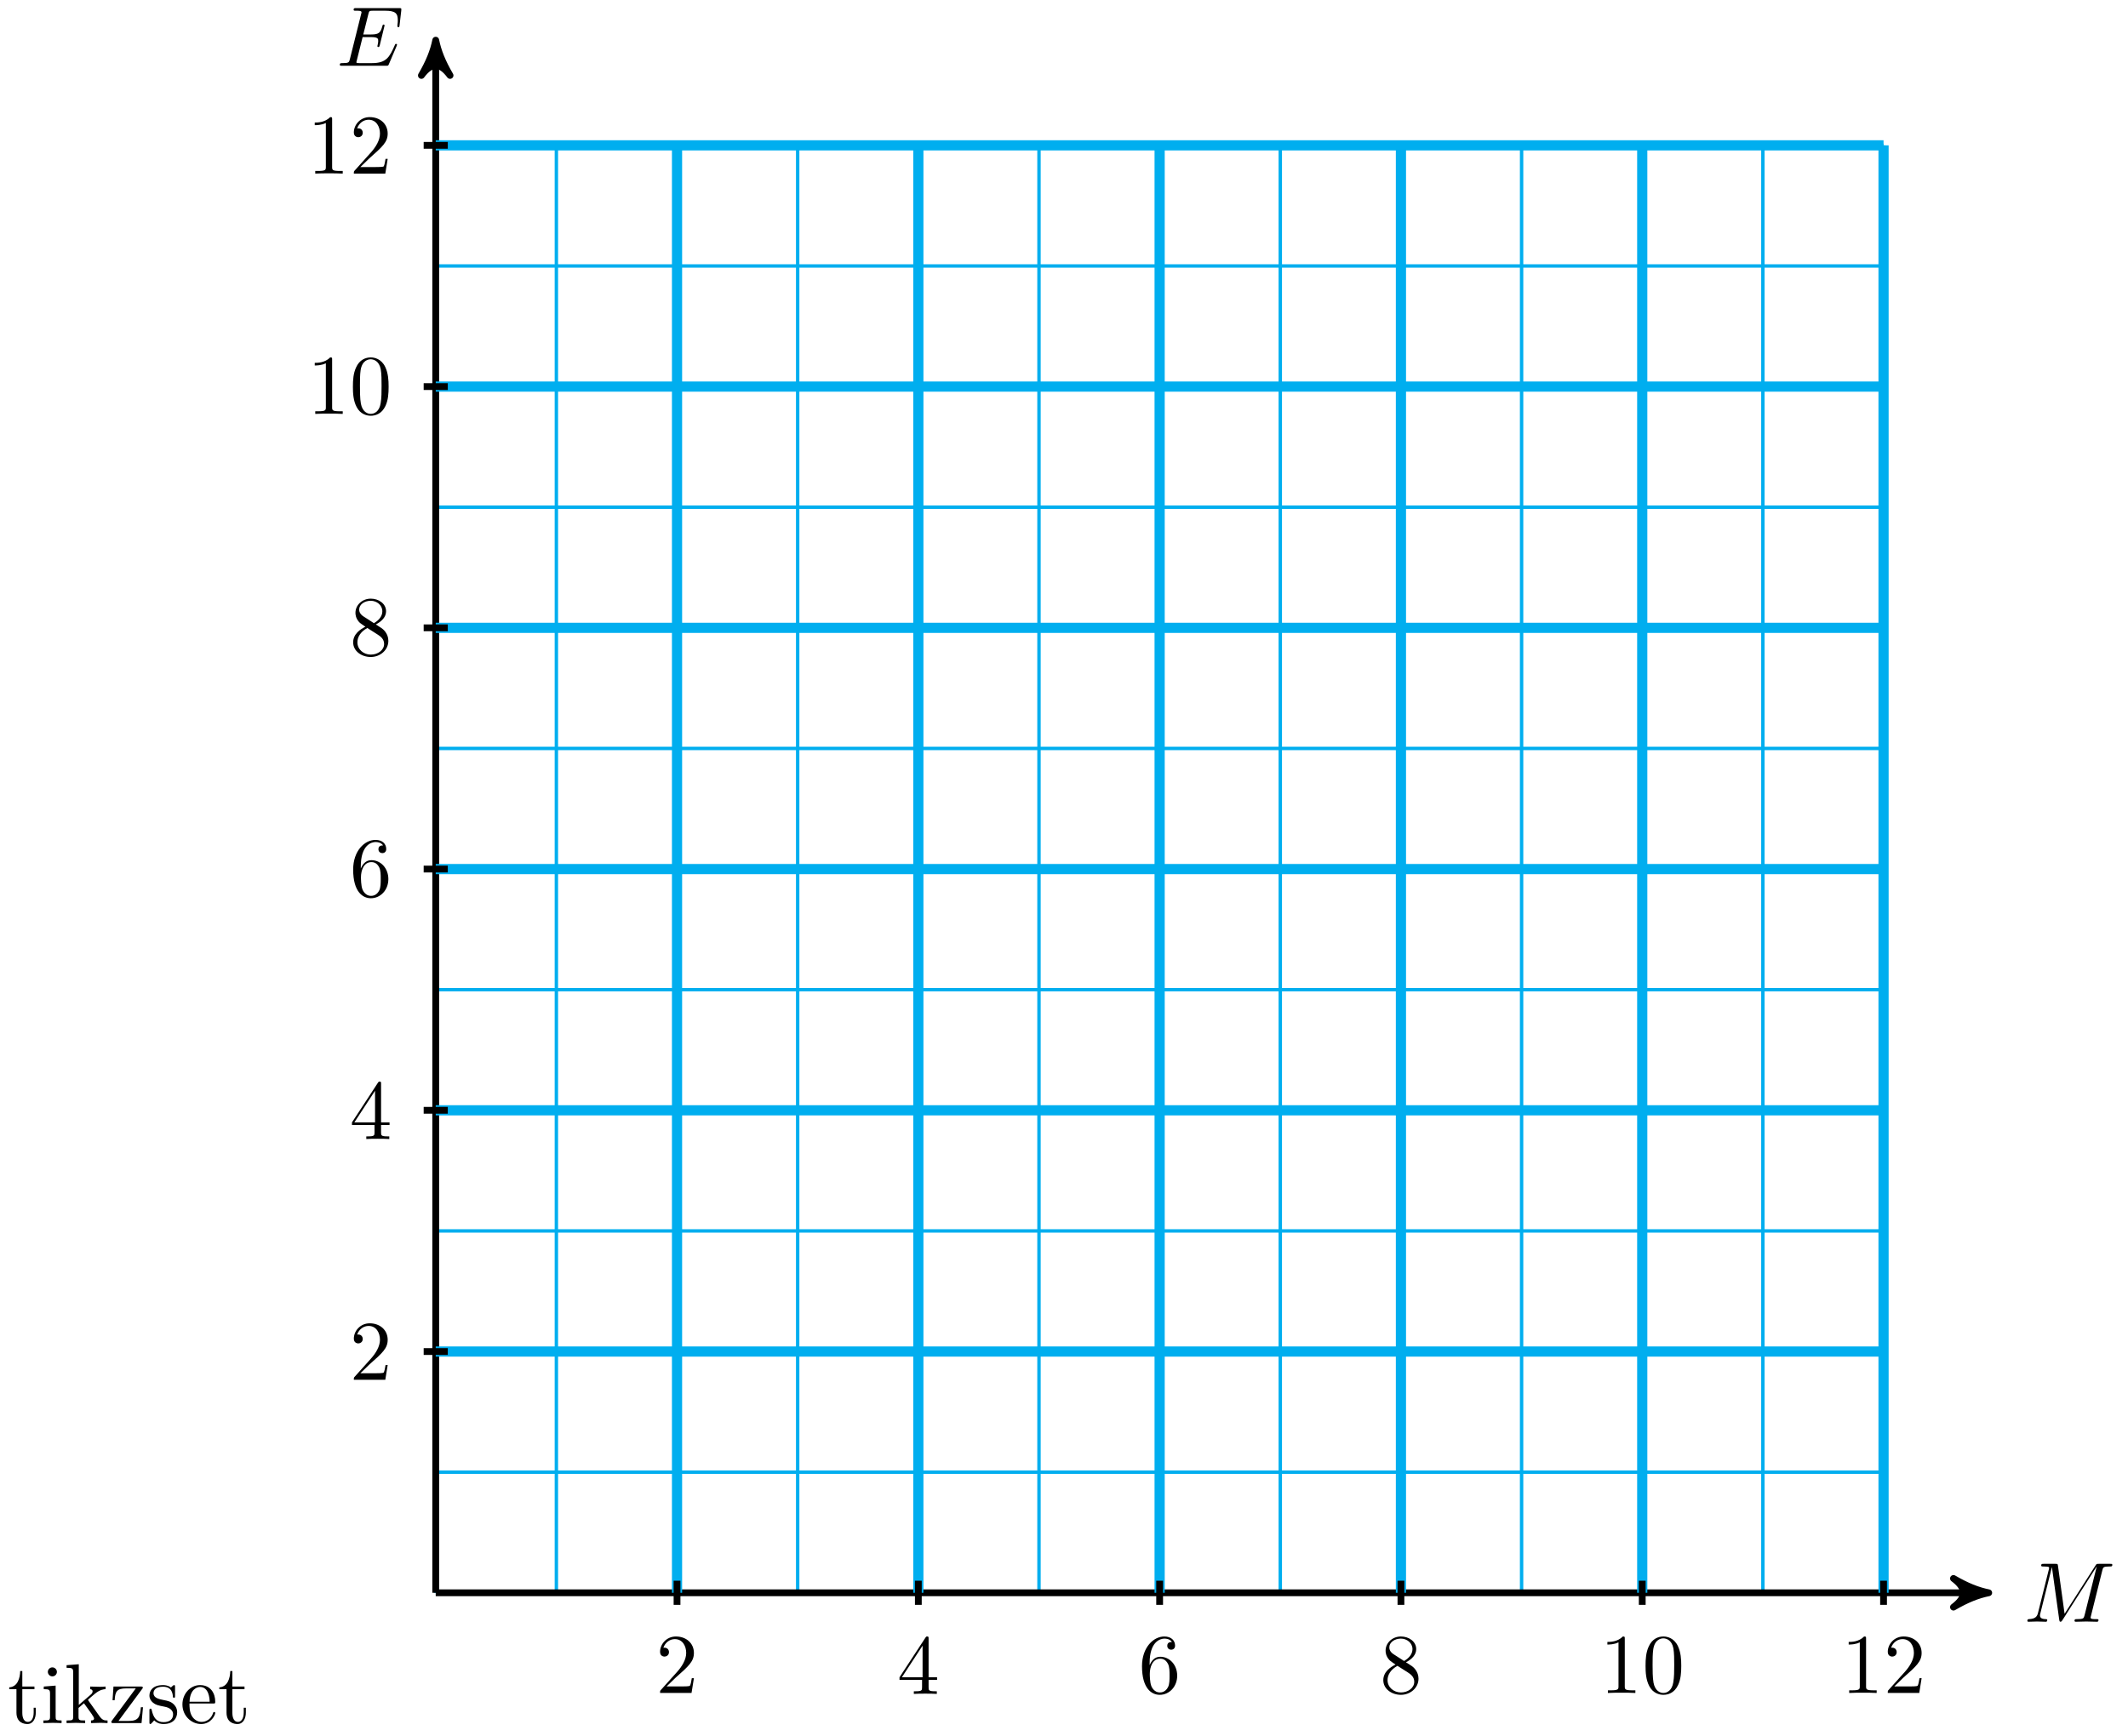
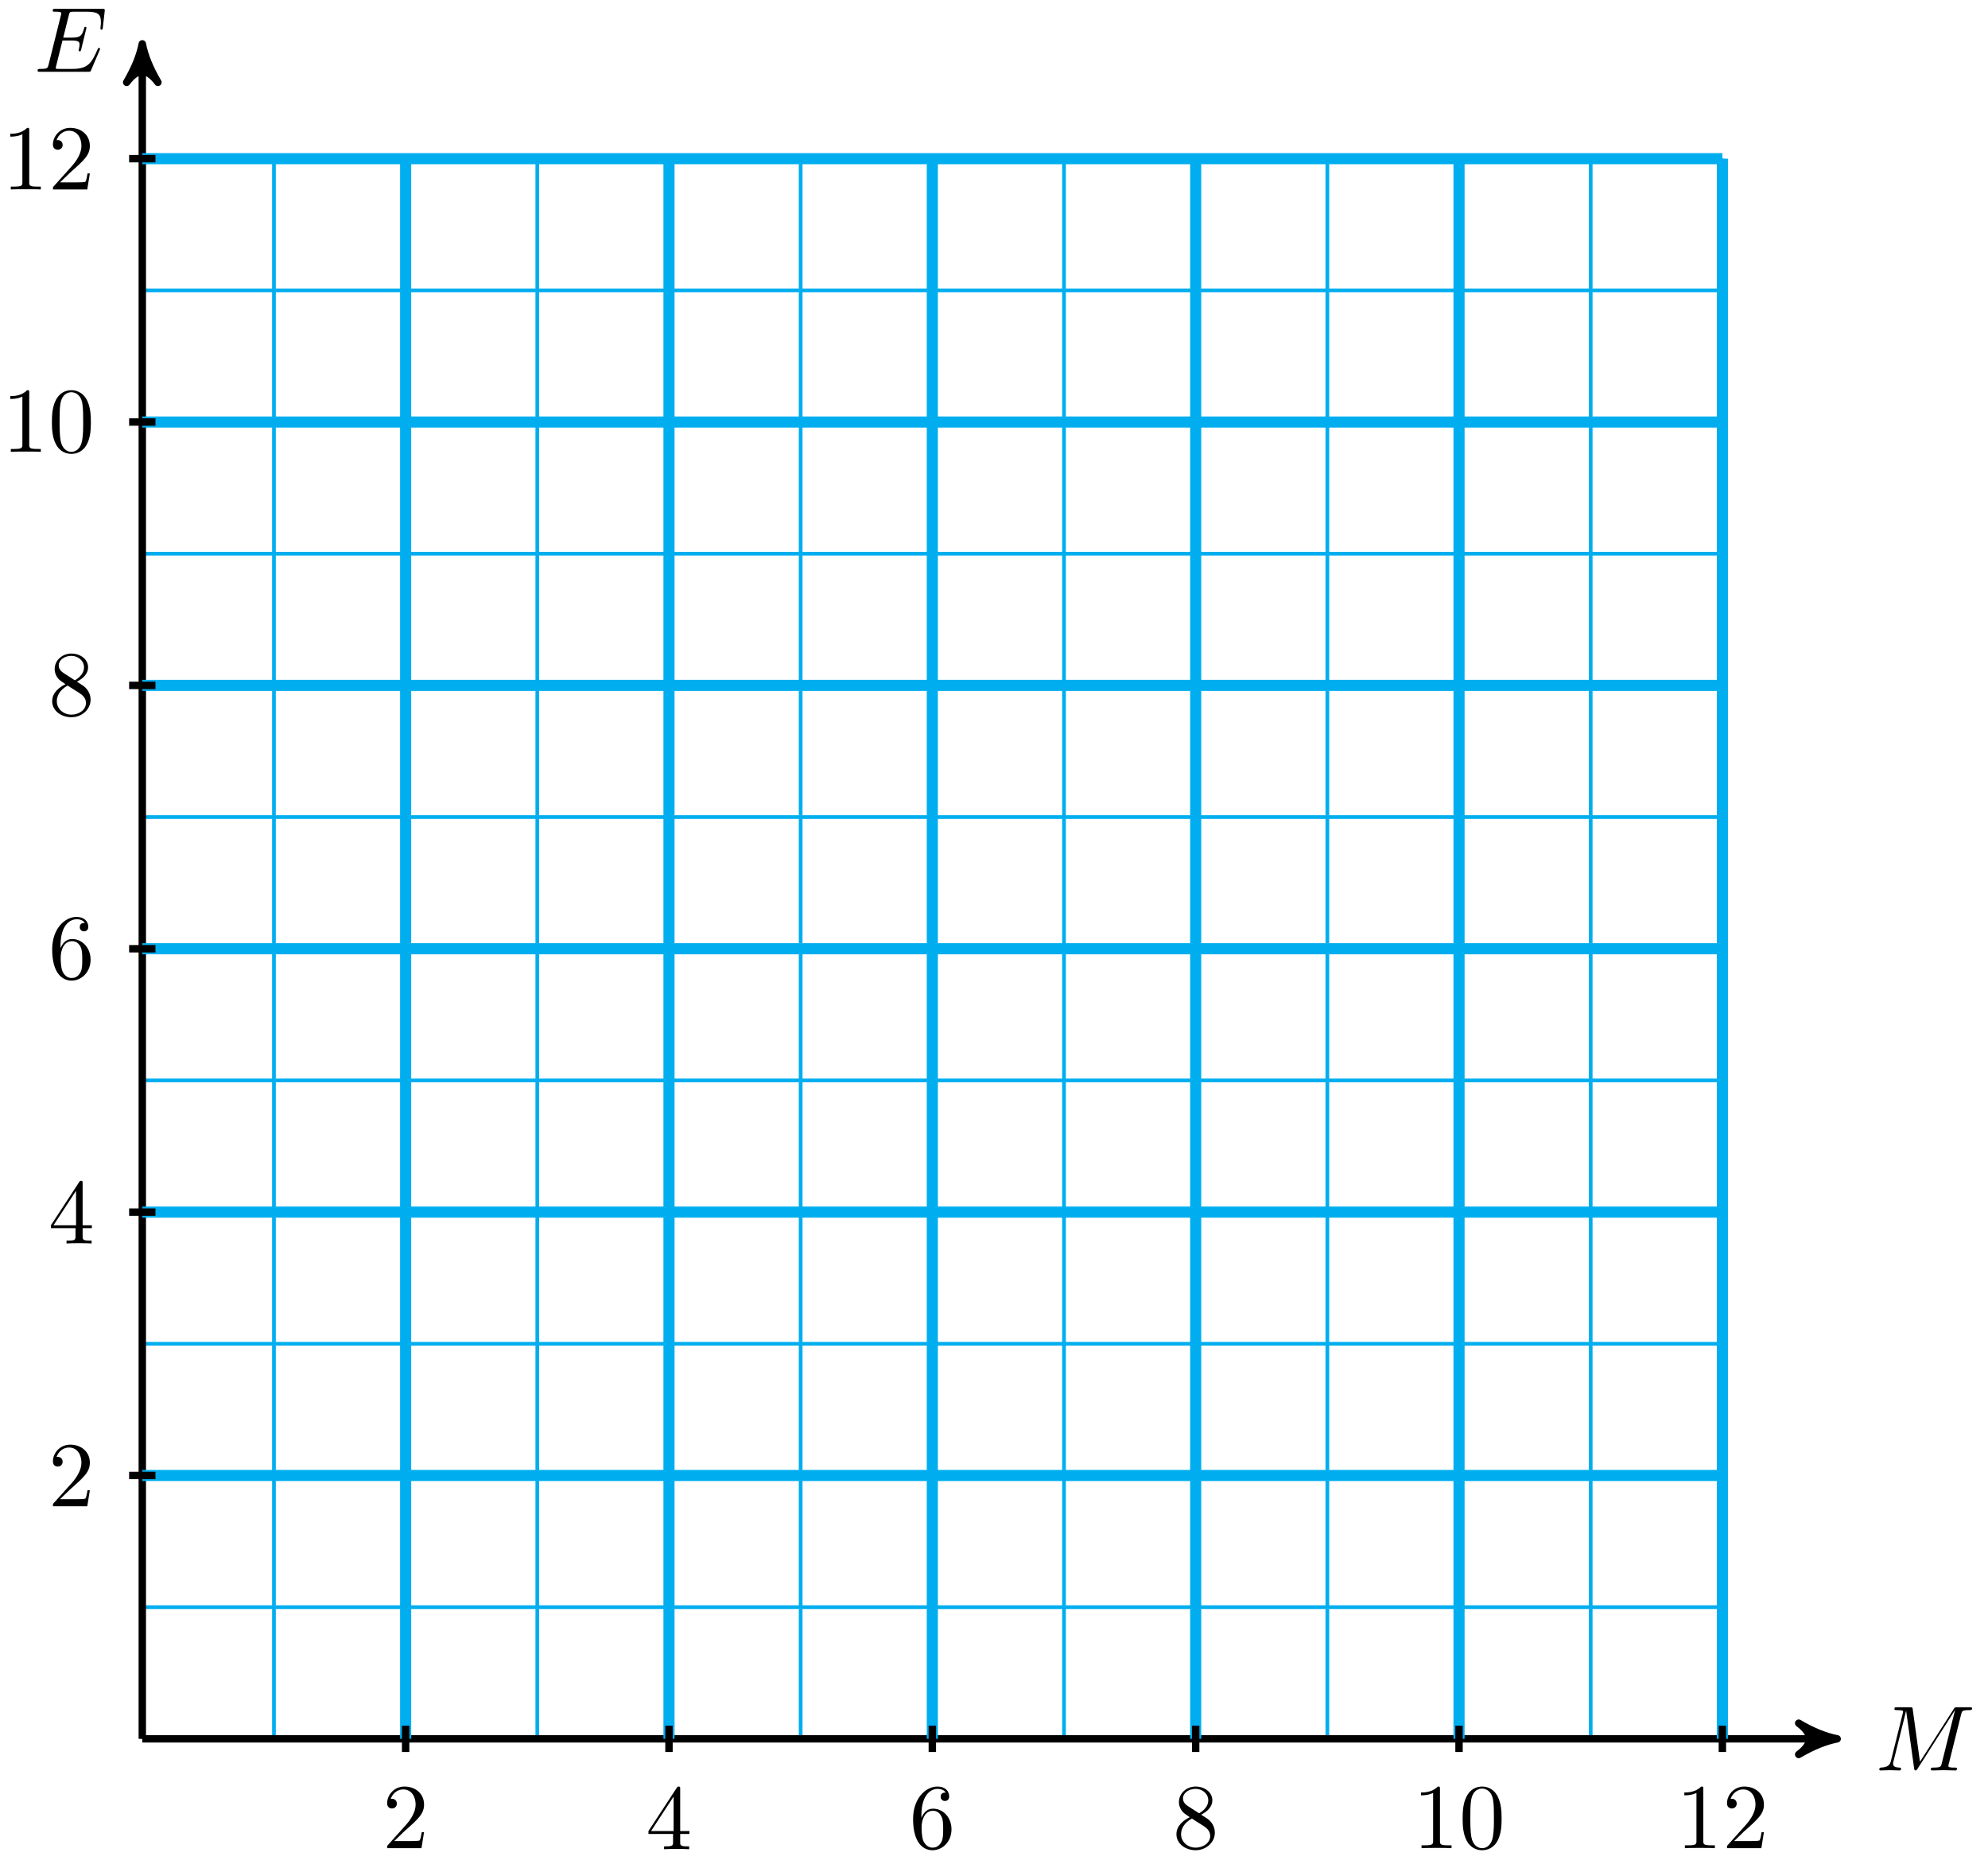
- <svg xmlns="http://www.w3.org/2000/svg" xmlns:xlink="http://www.w3.org/1999/xlink" version="1.1" width="250" height="204" viewBox="0 0 250 204">
+ <svg xmlns="http://www.w3.org/2000/svg" xmlns:xlink="http://www.w3.org/1999/xlink" version="1.1" width="214" height="201" viewBox="0 0 214 201">
  <defs>
-     <path id="font_1_105" d="M.332 .124V.181H.307V.126C.307 .052 .277 .014 .24 .014 .173 .014 .173 .105 .173 .122V.4H.316V.431H.173V.614H.148C.147 .532 .117 .426 .019 .422V.4H.104V.124C.104 .001 .197-.011 .233-.011 .304-.011 .332 .06 .332 .124V.124Z" />
-     <path id="font_1_66" d="M.247 0V.031C.181 .031 .177 .036 .177 .075V.442L.037 .431V.4C.102 .4 .111 .394 .111 .345V.076C.111 .031 .1 .031 .033 .031V0L.143 .003C.178 .003 .213 .001 .247 0M.192 .604C.192 .631 .169 .657 .139 .657 .105 .657 .085 .629 .085 .604 .085 .577 .108 .551 .138 .551 .172 .551 .192 .579 .192 .604Z" />
-     <path id="font_1_70" d="M.511 0V.031C.474 .031 .452 .031 .414 .084L.287 .263C.286 .265 .281 .271 .281 .274 .281 .278 .352 .338 .362 .346 .425 .397 .467 .399 .488 .4V.431C.459 .428 .446 .428 .418 .428 .382 .428 .32 .43 .306 .431V.4C.325 .399 .335 .388 .335 .375 .335 .355 .321 .343 .313 .336L.172 .214V.694L.028 .683V.652C.098 .652 .106 .645 .106 .596V.076C.106 .031 .095 .031 .028 .031V0L.137 .003 .247 0V.031C.18 .031 .169 .031 .169 .076V.179L.233 .234C.31 .128 .352 .072 .352 .054 .352 .035 .335 .031 .316 .031V0L.424 .003C.453 .003 .482 .002 .511 0Z" />
-     <path id="font_1_120" d="M.401 .187H.376C.367 .069 .346 .025 .23 .025H.112L.39 .401C.399 .412 .399 .414 .399 .418 .399 .431 .391 .431 .373 .431H.053L.042 .27H.067C.073 .372 .092 .409 .202 .409H.316L.037 .032C.028 .021 .028 .019 .028 .014 .028 0 .035 0 .054 0H.384L.401 .187Z" />
-     <path id="font_1_98" d="M.36 .128C.36 .181 .33 .211 .318 .223 .285 .255 .246 .263 .204 .271 .148 .282 .081 .295 .081 .353 .081 .388 .107 .429 .193 .429 .303 .429 .308 .339 .31 .308 .311 .299 .322 .299 .322 .299 .335 .299 .335 .304 .335 .323V.424C.335 .441 .335 .448 .324 .448 .319 .448 .317 .448 .304 .436 .301 .432 .291 .423 .287 .42 .249 .448 .208 .448 .193 .448 .071 .448 .033 .381 .033 .325 .033 .29 .049 .262 .076 .24 .108 .214 .136 .208 .208 .194 .23 .19 .312 .174 .312 .102 .312 .051 .277 .011 .199 .011 .115 .011 .079 .068 .06 .153 .057 .166 .056 .17 .046 .17 .033 .17 .033 .163 .033 .145V.013C.033-.004 .033-.011 .044-.011 .049-.011 .05-.01 .069 .009 .071 .011 .071 .013 .089 .032 .133-.01 .178-.011 .199-.011 .314-.011 .36 .056 .36 .128V.128Z" />
-     <path id="font_1_50" d="M.415 .119C.415 .129 .407 .131 .402 .131 .393 .131 .391 .125 .389 .117 .354 .014 .264 .014 .254 .014 .204 .014 .164 .044 .141 .081 .111 .129 .111 .195 .111 .231H.39C.412 .231 .415 .231 .415 .252 .415 .351 .361 .448 .236 .448 .12 .448 .028 .345 .028 .22 .028 .086 .133-.011 .248-.011 .37-.011 .415 .1 .415 .119M.349 .252H.112C.118 .401 .202 .426 .236 .426 .339 .426 .349 .291 .349 .252Z" />
-     <path id="font_2_2" d="M.926 .606C.935 .642 .937 .652 1.012 .652 1.035 .652 1.044 .652 1.044 .672 1.044 .683 1.034 .683 1.017 .683H.885C.859 .683 .858 .683 .846 .664L.481 .094 .403 .66C.4 .683 .398 .683 .372 .683H.235C.216 .683 .205 .683 .205 .664 .205 .652 .214 .652 .234 .652 .247 .652 .265 .651 .277 .65 .293 .648 .299 .645 .299 .634 .299 .63 .298 .627 .295 .615L.168 .106C.158 .066 .141 .034 .06 .031 .055 .031 .042 .03 .042 .012 .042 .003 .048 0 .056 0 .088 0 .123 .003 .156 .003 .19 .003 .226 0 .259 0 .264 0 .277 0 .277 .02 .277 .031 .266 .031 .259 .031 .202 .032 .191 .052 .191 .075 .191 .082 .192 .087 .195 .098L.331 .643H.332L.418 .023C.42 .011 .421 0 .433 0 .444 0 .45 .011 .455 .018L.859 .651H.86L.717 .078C.707 .039 .705 .031 .626 .031 .609 .031 .598 .031 .598 .012 .598 0 .61 0 .613 0 .641 0 .709 .003 .737 .003 .778 .003 .821 0 .862 0 .868 0 .881 0 .881 .02 .881 .031 .872 .031 .853 .031 .816 .031 .788 .031 .788 .049 .788 .053 .788 .055 .793 .073L.926 .606Z" />
-     <path id="font_2_1" d="M.708 .233C.71 .238 .713 .245 .713 .247 .713 .248 .713 .258 .701 .258 .692 .258 .69 .252 .688 .246 .623 .098 .586 .031 .415 .031H.269C.255 .031 .253 .031 .247 .032 .237 .033 .234 .034 .234 .042 .234 .045 .234 .047 .239 .065L.307 .338H.406C.491 .338 .491 .317 .491 .292 .491 .285 .491 .273 .484 .243 .482 .238 .481 .235 .481 .232 .481 .227 .485 .221 .494 .221 .502 .221 .505 .226 .509 .241L.566 .475C.566 .481 .561 .486 .554 .486 .545 .486 .543 .48 .54 .468 .519 .392 .501 .369 .409 .369H.315L.375 .61C.384 .645 .385 .649 .429 .649H.57C.692 .649 .722 .62 .722 .538 .722 .514 .722 .512 .718 .485 .718 .479 .717 .472 .717 .467 .717 .462 .72 .455 .729 .455 .74 .455 .741 .461 .743 .48L.763 .653C.766 .68 .761 .68 .736 .68H.231C.211 .68 .201 .68 .201 .66 .201 .649 .21 .649 .229 .649 .266 .649 .294 .649 .294 .631 .294 .627 .294 .625 .289 .607L.157 .078C.147 .039 .145 .031 .066 .031 .049 .031 .038 .031 .038 .012 .038 0 .047 0 .066 0H.585C.608 0 .609 .001 .616 .017L.708 .233Z" />
-     <path id="font_1_107" d="M.449 .174H.424C.419 .144 .412 .1 .402 .085 .395 .077 .329 .077 .307 .077H.127L.233 .18C.389 .318 .449 .372 .449 .472 .449 .586 .359 .666 .237 .666 .124 .666 .05 .574 .05 .485 .05 .429 .1 .429 .103 .429 .12 .429 .155 .441 .155 .482 .155 .508 .137 .534 .102 .534 .094 .534 .092 .534 .089 .533 .112 .598 .166 .635 .224 .635 .315 .635 .358 .554 .358 .472 .358 .392 .308 .313 .253 .251L.061 .037C.05 .026 .05 .024 .05 0H.421L.449 .174Z" />
-     <path id="font_1_57" d="M.471 .165V.196H.371V.651C.371 .671 .371 .677 .355 .677 .346 .677 .343 .677 .335 .665L.028 .196V.165H.294V.078C.294 .042 .292 .031 .218 .031H.197V0C.238 .003 .29 .003 .332 .003 .374 .003 .427 .003 .468 0V.031H.447C.373 .031 .371 .042 .371 .078V.165H.471M.3 .196H.056L.3 .569V.196Z" />
-     <path id="font_1_101" d="M.457 .204C.457 .331 .368 .427 .257 .427 .189 .427 .152 .376 .132 .328V.352C.132 .605 .256 .641 .307 .641 .331 .641 .373 .635 .395 .601 .38 .601 .34 .601 .34 .556 .34 .525 .364 .51 .386 .51 .402 .51 .432 .519 .432 .558 .432 .618 .388 .666 .305 .666 .177 .666 .042 .537 .042 .316 .042 .049 .158-.022 .251-.022 .362-.022 .457 .072 .457 .204M.367 .205C.367 .157 .367 .107 .35 .071 .32 .011 .274 .006 .251 .006 .188 .006 .158 .066 .152 .081 .134 .128 .134 .208 .134 .226 .134 .304 .166 .404 .256 .404 .272 .404 .318 .404 .349 .342 .367 .305 .367 .254 .367 .205Z" />
-     <path id="font_1_51" d="M.457 .168C.457 .204 .446 .249 .408 .291 .389 .312 .373 .322 .309 .362 .381 .399 .43 .451 .43 .517 .43 .609 .341 .666 .25 .666 .15 .666 .069 .592 .069 .499 .069 .481 .071 .436 .113 .389 .124 .377 .161 .352 .186 .335 .128 .306 .042 .25 .042 .151 .042 .045 .144-.022 .249-.022 .362-.022 .457 .061 .457 .168M.386 .517C.386 .46 .347 .412 .287 .377L.163 .457C.117 .487 .113 .521 .113 .538 .113 .599 .178 .641 .249 .641 .322 .641 .386 .589 .386 .517M.407 .132C.407 .058 .332 .006 .25 .006 .164 .006 .092 .068 .092 .151 .092 .209 .124 .273 .209 .32L.332 .242C.36 .223 .407 .193 .407 .132Z" />
-     <path id="font_1_82" d="M.419 0V.031H.387C.297 .031 .294 .042 .294 .079V.64C.294 .664 .294 .666 .271 .666 .209 .602 .121 .602 .089 .602V.571C.109 .571 .168 .571 .22 .597V.079C.22 .043 .217 .031 .127 .031H.095V0C.13 .003 .217 .003 .257 .003 .297 .003 .384 .003 .419 0Z" />
-     <path id="font_1_121" d="M.46 .32C.46 .4 .455 .48 .42 .554 .374 .65 .292 .666 .25 .666 .19 .666 .117 .64 .076 .547 .044 .478 .039 .4 .039 .32 .039 .245 .043 .155 .084 .079 .127-.002 .2-.022 .249-.022 .303-.022 .379-.001 .423 .094 .455 .163 .46 .241 .46 .32M.377 .332C.377 .257 .377 .189 .366 .125 .351 .03 .294-0 .249-0 .21-0 .151 .025 .133 .121 .122 .181 .122 .273 .122 .332 .122 .396 .122 .462 .13 .516 .149 .635 .224 .644 .249 .644 .282 .644 .348 .626 .367 .527 .377 .471 .377 .395 .377 .332Z" />
+     <path id="font_1_2" d="M.926 .606C.935 .642 .937 .652 1.012 .652 1.035 .652 1.044 .652 1.044 .672 1.044 .683 1.034 .683 1.017 .683H.885C.859 .683 .858 .683 .846 .664L.481 .094 .403 .66C.4 .683 .398 .683 .372 .683H.235C.216 .683 .205 .683 .205 .664 .205 .652 .214 .652 .234 .652 .247 .652 .265 .651 .277 .65 .293 .648 .299 .645 .299 .634 .299 .63 .298 .627 .295 .615L.168 .106C.158 .066 .141 .034 .06 .031 .055 .031 .042 .03 .042 .012 .042 .003 .048 0 .056 0 .088 0 .123 .003 .156 .003 .19 .003 .226 0 .259 0 .264 0 .277 0 .277 .02 .277 .031 .266 .031 .259 .031 .202 .032 .191 .052 .191 .075 .191 .082 .192 .087 .195 .098L.331 .643H.332L.418 .023C.42 .011 .421 0 .433 0 .444 0 .45 .011 .455 .018L.859 .651H.86L.717 .078C.707 .039 .705 .031 .626 .031 .609 .031 .598 .031 .598 .012 .598 0 .61 0 .613 0 .641 0 .709 .003 .737 .003 .778 .003 .821 0 .862 0 .868 0 .881 0 .881 .02 .881 .031 .872 .031 .853 .031 .816 .031 .788 .031 .788 .049 .788 .053 .788 .055 .793 .073L.926 .606Z" />
+     <path id="font_1_1" d="M.708 .233C.71 .238 .713 .245 .713 .247 .713 .248 .713 .258 .701 .258 .692 .258 .69 .252 .688 .246 .623 .098 .586 .031 .415 .031H.269C.255 .031 .253 .031 .247 .032 .237 .033 .234 .034 .234 .042 .234 .045 .234 .047 .239 .065L.307 .338H.406C.491 .338 .491 .317 .491 .292 .491 .285 .491 .273 .484 .243 .482 .238 .481 .235 .481 .232 .481 .227 .485 .221 .494 .221 .502 .221 .505 .226 .509 .241L.566 .475C.566 .481 .561 .486 .554 .486 .545 .486 .543 .48 .54 .468 .519 .392 .501 .369 .409 .369H.315L.375 .61C.384 .645 .385 .649 .429 .649H.57C.692 .649 .722 .62 .722 .538 .722 .514 .722 .512 .718 .485 .718 .479 .717 .472 .717 .467 .717 .462 .72 .455 .729 .455 .74 .455 .741 .461 .743 .48L.763 .653C.766 .68 .761 .68 .736 .68H.231C.211 .68 .201 .68 .201 .66 .201 .649 .21 .649 .229 .649 .266 .649 .294 .649 .294 .631 .294 .627 .294 .625 .289 .607L.157 .078C.147 .039 .145 .031 .066 .031 .049 .031 .038 .031 .038 .012 .038 0 .047 0 .066 0H.585C.608 0 .609 .001 .616 .017L.708 .233Z" />
+     <path id="font_2_107" d="M.449 .174H.424C.419 .144 .412 .1 .402 .085 .395 .077 .329 .077 .307 .077H.127L.233 .18C.389 .318 .449 .372 .449 .472 .449 .586 .359 .666 .237 .666 .124 .666 .05 .574 .05 .485 .05 .429 .1 .429 .103 .429 .12 .429 .155 .441 .155 .482 .155 .508 .137 .534 .102 .534 .094 .534 .092 .534 .089 .533 .112 .598 .166 .635 .224 .635 .315 .635 .358 .554 .358 .472 .358 .392 .308 .313 .253 .251L.061 .037C.05 .026 .05 .024 .05 0H.421L.449 .174Z" />
+     <path id="font_2_57" d="M.471 .165V.196H.371V.651C.371 .671 .371 .677 .355 .677 .346 .677 .343 .677 .335 .665L.028 .196V.165H.294V.078C.294 .042 .292 .031 .218 .031H.197V0C.238 .003 .29 .003 .332 .003 .374 .003 .427 .003 .468 0V.031H.447C.373 .031 .371 .042 .371 .078V.165H.471M.3 .196H.056L.3 .569V.196Z" />
+     <path id="font_2_101" d="M.457 .204C.457 .331 .368 .427 .257 .427 .189 .427 .152 .376 .132 .328V.352C.132 .605 .256 .641 .307 .641 .331 .641 .373 .635 .395 .601 .38 .601 .34 .601 .34 .556 .34 .525 .364 .51 .386 .51 .402 .51 .432 .519 .432 .558 .432 .618 .388 .666 .305 .666 .177 .666 .042 .537 .042 .316 .042 .049 .158-.022 .251-.022 .362-.022 .457 .072 .457 .204M.367 .205C.367 .157 .367 .107 .35 .071 .32 .011 .274 .006 .251 .006 .188 .006 .158 .066 .152 .081 .134 .128 .134 .208 .134 .226 .134 .304 .166 .404 .256 .404 .272 .404 .318 .404 .349 .342 .367 .305 .367 .254 .367 .205Z" />
+     <path id="font_2_51" d="M.457 .168C.457 .204 .446 .249 .408 .291 .389 .312 .373 .322 .309 .362 .381 .399 .43 .451 .43 .517 .43 .609 .341 .666 .25 .666 .15 .666 .069 .592 .069 .499 .069 .481 .071 .436 .113 .389 .124 .377 .161 .352 .186 .335 .128 .306 .042 .25 .042 .151 .042 .045 .144-.022 .249-.022 .362-.022 .457 .061 .457 .168M.386 .517C.386 .46 .347 .412 .287 .377L.163 .457C.117 .487 .113 .521 .113 .538 .113 .599 .178 .641 .249 .641 .322 .641 .386 .589 .386 .517M.407 .132C.407 .058 .332 .006 .25 .006 .164 .006 .092 .068 .092 .151 .092 .209 .124 .273 .209 .32L.332 .242C.36 .223 .407 .193 .407 .132Z" />
+     <path id="font_2_82" d="M.419 0V.031H.387C.297 .031 .294 .042 .294 .079V.64C.294 .664 .294 .666 .271 .666 .209 .602 .121 .602 .089 .602V.571C.109 .571 .168 .571 .22 .597V.079C.22 .043 .217 .031 .127 .031H.095V0C.13 .003 .217 .003 .257 .003 .297 .003 .384 .003 .419 0Z" />
+     <path id="font_2_121" d="M.46 .32C.46 .4 .455 .48 .42 .554 .374 .65 .292 .666 .25 .666 .19 .666 .117 .64 .076 .547 .044 .478 .039 .4 .039 .32 .039 .245 .043 .155 .084 .079 .127-.002 .2-.022 .249-.022 .303-.022 .379-.001 .423 .094 .455 .163 .46 .241 .46 .32M.377 .332C.377 .257 .377 .189 .366 .125 .351 .03 .294-0 .249-0 .21-0 .151 .025 .133 .121 .122 .181 .122 .273 .122 .332 .122 .396 .122 .462 .13 .516 .149 .635 .224 .644 .249 .644 .282 .644 .348 .626 .367 .527 .377 .471 .377 .395 .377 .332Z" />
  </defs>
-   <use data-text="t" xlink:href="#font_1_105" transform="matrix(9.963197,0,0,-9.963197,.8969803,202.4824)" />
-   <use data-text="i" xlink:href="#font_1_66" transform="matrix(9.963197,0,0,-9.963197,4.772659,202.4824)" />
-   <use data-text="k" xlink:href="#font_1_70" transform="matrix(9.963197,0,0,-9.963197,7.542427,202.4824)" />
-   <use data-text="z" xlink:href="#font_1_120" transform="matrix(9.963197,0,0,-9.963197,12.80299,202.4824)" />
-   <use data-text="s" xlink:href="#font_1_98" transform="matrix(9.963197,0,0,-9.963197,17.22666,202.4824)" />
-   <use data-text="e" xlink:href="#font_1_50" transform="matrix(9.963197,0,0,-9.963197,21.15215,202.4824)" />
-   <use data-text="t" xlink:href="#font_1_105" transform="matrix(9.963197,0,0,-9.963197,25.57581,202.4824)" />
-   <path transform="matrix(1.00006,0,0,-1.00006,51.18998,187.1705)" stroke-width=".399" stroke-linecap="butt" stroke-miterlimit="10" stroke-linejoin="miter" fill="none" stroke="#00aeef" d="M0 0H170.081M0 14.173H170.081M0 28.347H170.081M0 42.52H170.081M0 56.694H170.081M0 70.867H170.081M0 85.04H170.081M0 99.214H170.081M0 113.387H170.081M0 127.561H170.081M0 141.734H170.081M0 155.907H170.081M0 170.076H170.081M0 0V170.081M14.173 0V170.081M28.347 0V170.081M42.52 0V170.081M56.694 0V170.081M70.867 0V170.081M85.04 0V170.081M99.214 0V170.081M113.387 0V170.081M127.561 0V170.081M141.734 0V170.081M155.907 0V170.081M170.076 0V170.081M170.081 170.081" />
-   <path transform="matrix(1.00006,0,0,-1.00006,51.18998,187.1705)" stroke-width=".797" stroke-linecap="butt" stroke-miterlimit="10" stroke-linejoin="miter" fill="none" stroke="#000000" d="M0 0H181.402" />
-   <path transform="matrix(1.00006,0,0,-1.00006,232.6031,187.1705)" d="M1.036 0C-.259 .259-1.554 .777-3.108 1.684-1.554 .518-1.554-.518-3.108-1.684-1.554-.777-.259-.259 1.036 0Z" />
-   <path transform="matrix(1.00006,0,0,-1.00006,232.6031,187.1705)" stroke-width=".797" stroke-linecap="butt" stroke-linejoin="round" fill="none" stroke="#000000" d="M1.036 0C-.259 .259-1.554 .777-3.108 1.684-1.554 .518-1.554-.518-3.108-1.684-1.554-.777-.259-.259 1.036 0Z" />
-   <use data-text="M" xlink:href="#font_2_2" transform="matrix(9.963197,0,0,-9.963197,237.7572,190.5747)" />
-   <path transform="matrix(1.00006,0,0,-1.00006,51.18998,187.1705)" stroke-width=".797" stroke-linecap="butt" stroke-miterlimit="10" stroke-linejoin="miter" fill="none" stroke="#000000" d="M0 0V181.402" />
-   <path transform="matrix(0,-1.00006,-1.00006,-0,51.18998,5.757416)" d="M1.036 0C-.259 .259-1.554 .777-3.108 1.684-1.554 .518-1.554-.518-3.108-1.684-1.554-.777-.259-.259 1.036 0Z" />
-   <path transform="matrix(0,-1.00006,-1.00006,-0,51.18998,5.757416)" stroke-width=".797" stroke-linecap="butt" stroke-linejoin="round" fill="none" stroke="#000000" d="M1.036 0C-.259 .259-1.554 .777-3.108 1.684-1.554 .518-1.554-.518-3.108-1.684-1.554-.777-.259-.259 1.036 0Z" />
-   <use data-text="E" xlink:href="#font_2_1" transform="matrix(9.963197,0,0,-9.963197,39.54128,7.726746)" />
-   <path transform="matrix(1.00006,0,0,-1.00006,51.18998,187.1705)" stroke-width="1.196" stroke-linecap="butt" stroke-miterlimit="10" stroke-linejoin="miter" fill="none" stroke="#00aeef" d="M28.347 0V170.081" />
-   <path transform="matrix(1.00006,0,0,-1.00006,51.18998,187.1705)" stroke-width=".797" stroke-linecap="butt" stroke-miterlimit="10" stroke-linejoin="miter" fill="none" stroke="#000000" d="M28.347 1.417V-1.417" />
-   <use data-text="2" xlink:href="#font_1_107" transform="matrix(9.963197,0,0,-9.963197,77.04753,198.9422)" />
-   <path transform="matrix(1.00006,0,0,-1.00006,51.18998,187.1705)" stroke-width="1.196" stroke-linecap="butt" stroke-miterlimit="10" stroke-linejoin="miter" fill="none" stroke="#00aeef" d="M56.694 0V170.081" />
-   <path transform="matrix(1.00006,0,0,-1.00006,51.18998,187.1705)" stroke-width=".797" stroke-linecap="butt" stroke-miterlimit="10" stroke-linejoin="miter" fill="none" stroke="#000000" d="M56.694 1.417V-1.417" />
-   <use data-text="4" xlink:href="#font_1_57" transform="matrix(9.963197,0,0,-9.963197,105.3962,199.0522)" />
-   <path transform="matrix(1.00006,0,0,-1.00006,51.18998,187.1705)" stroke-width="1.196" stroke-linecap="butt" stroke-miterlimit="10" stroke-linejoin="miter" fill="none" stroke="#00aeef" d="M85.04 0V170.081" />
-   <path transform="matrix(1.00006,0,0,-1.00006,51.18998,187.1705)" stroke-width=".797" stroke-linecap="butt" stroke-miterlimit="10" stroke-linejoin="miter" fill="none" stroke="#000000" d="M85.04 1.417V-1.417" />
-   <use data-text="6" xlink:href="#font_1_101" transform="matrix(9.963197,0,0,-9.963197,133.7449,198.9422)" />
-   <path transform="matrix(1.00006,0,0,-1.00006,51.18998,187.1705)" stroke-width="1.196" stroke-linecap="butt" stroke-miterlimit="10" stroke-linejoin="miter" fill="none" stroke="#00aeef" d="M113.387 0V170.081" />
-   <path transform="matrix(1.00006,0,0,-1.00006,51.18998,187.1705)" stroke-width=".797" stroke-linecap="butt" stroke-miterlimit="10" stroke-linejoin="miter" fill="none" stroke="#000000" d="M113.387 1.417V-1.417" />
-   <use data-text="8" xlink:href="#font_1_51" transform="matrix(9.963197,0,0,-9.963197,162.0936,198.9422)" />
-   <path transform="matrix(1.00006,0,0,-1.00006,51.18998,187.1705)" stroke-width="1.196" stroke-linecap="butt" stroke-miterlimit="10" stroke-linejoin="miter" fill="none" stroke="#00aeef" d="M141.734 0V170.081" />
-   <path transform="matrix(1.00006,0,0,-1.00006,51.18998,187.1705)" stroke-width=".797" stroke-linecap="butt" stroke-miterlimit="10" stroke-linejoin="miter" fill="none" stroke="#000000" d="M141.734 1.417V-1.417" />
-   <use data-text="1" xlink:href="#font_1_82" transform="matrix(9.963197,0,0,-9.963197,187.9512,198.9422)" />
-   <use data-text="0" xlink:href="#font_1_121" transform="matrix(9.963197,0,0,-9.963197,192.9328,198.9422)" />
-   <path transform="matrix(1.00006,0,0,-1.00006,51.18998,187.1705)" stroke-width="1.196" stroke-linecap="butt" stroke-miterlimit="10" stroke-linejoin="miter" fill="none" stroke="#00aeef" d="M170.081 0V170.081" />
-   <path transform="matrix(1.00006,0,0,-1.00006,51.18998,187.1705)" stroke-width=".797" stroke-linecap="butt" stroke-miterlimit="10" stroke-linejoin="miter" fill="none" stroke="#000000" d="M170.081 1.417V-1.417" />
-   <use data-text="1" xlink:href="#font_1_82" transform="matrix(9.963197,0,0,-9.963197,216.2989,198.9422)" />
-   <use data-text="2" xlink:href="#font_1_107" transform="matrix(9.963197,0,0,-9.963197,221.2805,198.9422)" />
-   <path transform="matrix(1.00006,0,0,-1.00006,51.18998,187.1705)" stroke-width="1.196" stroke-linecap="butt" stroke-miterlimit="10" stroke-linejoin="miter" fill="none" stroke="#00aeef" d="M0 28.347H170.081" />
-   <path transform="matrix(1.00006,0,0,-1.00006,51.18998,187.1705)" stroke-width=".797" stroke-linecap="butt" stroke-miterlimit="10" stroke-linejoin="miter" fill="none" stroke="#000000" d="M1.417 28.347H-1.417" />
-   <use data-text="2" xlink:href="#font_1_107" transform="matrix(9.963197,0,0,-9.963197,41.07137,162.14)" />
-   <path transform="matrix(1.00006,0,0,-1.00006,51.18998,187.1705)" stroke-width="1.196" stroke-linecap="butt" stroke-miterlimit="10" stroke-linejoin="miter" fill="none" stroke="#00aeef" d="M0 56.694H170.081" />
-   <path transform="matrix(1.00006,0,0,-1.00006,51.18998,187.1705)" stroke-width=".797" stroke-linecap="butt" stroke-miterlimit="10" stroke-linejoin="miter" fill="none" stroke="#000000" d="M1.417 56.694H-1.417" />
-   <use data-text="4" xlink:href="#font_1_57" transform="matrix(9.963197,0,0,-9.963197,41.07137,133.8463)" />
-   <path transform="matrix(1.00006,0,0,-1.00006,51.18998,187.1705)" stroke-width="1.196" stroke-linecap="butt" stroke-miterlimit="10" stroke-linejoin="miter" fill="none" stroke="#00aeef" d="M0 85.04H170.081" />
-   <path transform="matrix(1.00006,0,0,-1.00006,51.18998,187.1705)" stroke-width=".797" stroke-linecap="butt" stroke-miterlimit="10" stroke-linejoin="miter" fill="none" stroke="#000000" d="M1.417 85.04H-1.417" />
-   <use data-text="6" xlink:href="#font_1_101" transform="matrix(9.963197,0,0,-9.963197,41.07137,105.3336)" />
-   <path transform="matrix(1.00006,0,0,-1.00006,51.18998,187.1705)" stroke-width="1.196" stroke-linecap="butt" stroke-miterlimit="10" stroke-linejoin="miter" fill="none" stroke="#00aeef" d="M0 113.387H170.081" />
-   <path transform="matrix(1.00006,0,0,-1.00006,51.18998,187.1705)" stroke-width=".797" stroke-linecap="butt" stroke-miterlimit="10" stroke-linejoin="miter" fill="none" stroke="#000000" d="M1.417 113.387H-1.417" />
-   <use data-text="8" xlink:href="#font_1_51" transform="matrix(9.963197,0,0,-9.963197,41.07137,76.98489)" />
-   <path transform="matrix(1.00006,0,0,-1.00006,51.18998,187.1705)" stroke-width="1.196" stroke-linecap="butt" stroke-miterlimit="10" stroke-linejoin="miter" fill="none" stroke="#00aeef" d="M0 141.734H170.081" />
-   <path transform="matrix(1.00006,0,0,-1.00006,51.18998,187.1705)" stroke-width=".797" stroke-linecap="butt" stroke-miterlimit="10" stroke-linejoin="miter" fill="none" stroke="#000000" d="M1.417 141.734H-1.417" />
-   <use data-text="1" xlink:href="#font_1_82" transform="matrix(9.963197,0,0,-9.963197,36.09007,48.6362)" />
-   <use data-text="0" xlink:href="#font_1_121" transform="matrix(9.963197,0,0,-9.963197,41.07167,48.6362)" />
-   <path transform="matrix(1.00006,0,0,-1.00006,51.18998,187.1705)" stroke-width="1.196" stroke-linecap="butt" stroke-miterlimit="10" stroke-linejoin="miter" fill="none" stroke="#00aeef" d="M0 170.081H170.081" />
-   <path transform="matrix(1.00006,0,0,-1.00006,51.18998,187.1705)" stroke-width=".797" stroke-linecap="butt" stroke-miterlimit="10" stroke-linejoin="miter" fill="none" stroke="#000000" d="M1.417 170.081H-1.417" />
-   <use data-text="1" xlink:href="#font_1_82" transform="matrix(9.963197,0,0,-9.963197,36.09007,20.39751)" />
-   <use data-text="2" xlink:href="#font_1_107" transform="matrix(9.963197,0,0,-9.963197,41.07167,20.39751)" />
+   <path transform="matrix(1.00005,0,0,-1.00006,15.31706,187.1705)" stroke-width=".399" stroke-linecap="butt" stroke-miterlimit="10" stroke-linejoin="miter" fill="none" stroke="#00aeef" d="M0 0H170.081M0 14.173H170.081M0 28.347H170.081M0 42.52H170.081M0 56.694H170.081M0 70.867H170.081M0 85.04H170.081M0 99.214H170.081M0 113.387H170.081M0 127.561H170.081M0 141.734H170.081M0 155.907H170.081M0 170.076H170.081M0 0V170.081M14.173 0V170.081M28.347 0V170.081M42.52 0V170.081M56.694 0V170.081M70.867 0V170.081M85.04 0V170.081M99.214 0V170.081M113.387 0V170.081M127.561 0V170.081M141.734 0V170.081M155.907 0V170.081M170.076 0V170.081M170.081 170.081" />
+   <path transform="matrix(1.00005,0,0,-1.00006,15.31706,187.1705)" stroke-width=".797" stroke-linecap="butt" stroke-miterlimit="10" stroke-linejoin="miter" fill="none" stroke="#000000" d="M0 0H181.402" />
+   <path transform="matrix(1.00005,0,0,-1.00006,196.7283,187.1705)" d="M1.036 0C-.259 .259-1.554 .777-3.108 1.684-1.554 .518-1.554-.518-3.108-1.684-1.554-.777-.259-.259 1.036 0Z" />
+   <path transform="matrix(1.00005,0,0,-1.00006,196.7283,187.1705)" stroke-width=".797" stroke-linecap="butt" stroke-linejoin="round" fill="none" stroke="#000000" d="M1.036 0C-.259 .259-1.554 .777-3.108 1.684-1.554 .518-1.554-.518-3.108-1.684-1.554-.777-.259-.259 1.036 0Z" />
+   <use data-text="M" xlink:href="#font_1_2" transform="matrix(9.963098,0,0,-9.963197,201.8824,190.5747)" />
+   <path transform="matrix(1.00005,0,0,-1.00006,15.31706,187.1705)" stroke-width=".797" stroke-linecap="butt" stroke-miterlimit="10" stroke-linejoin="miter" fill="none" stroke="#000000" d="M0 0V181.402" />
+   <path transform="matrix(0,-1.00006,-1.00005,-0,15.31706,5.757416)" d="M1.036 0C-.259 .259-1.554 .777-3.108 1.684-1.554 .518-1.554-.518-3.108-1.684-1.554-.777-.259-.259 1.036 0Z" />
+   <path transform="matrix(0,-1.00006,-1.00005,-0,15.31706,5.757416)" stroke-width=".797" stroke-linecap="butt" stroke-linejoin="round" fill="none" stroke="#000000" d="M1.036 0C-.259 .259-1.554 .777-3.108 1.684-1.554 .518-1.554-.518-3.108-1.684-1.554-.777-.259-.259 1.036 0Z" />
+   <use data-text="E" xlink:href="#font_1_1" transform="matrix(9.963098,0,0,-9.963197,3.66848,7.726746)" />
+   <path transform="matrix(1.00005,0,0,-1.00006,15.31706,187.1705)" stroke-width="1.196" stroke-linecap="butt" stroke-miterlimit="10" stroke-linejoin="miter" fill="none" stroke="#00aeef" d="M28.347 0V170.081" />
+   <path transform="matrix(1.00005,0,0,-1.00006,15.31706,187.1705)" stroke-width=".797" stroke-linecap="butt" stroke-miterlimit="10" stroke-linejoin="miter" fill="none" stroke="#000000" d="M28.347 1.417V-1.417" />
+   <use data-text="2" xlink:href="#font_2_107" transform="matrix(9.963098,0,0,-9.963197,41.17436,198.9422)" />
+   <path transform="matrix(1.00005,0,0,-1.00006,15.31706,187.1705)" stroke-width="1.196" stroke-linecap="butt" stroke-miterlimit="10" stroke-linejoin="miter" fill="none" stroke="#00aeef" d="M56.694 0V170.081" />
+   <path transform="matrix(1.00005,0,0,-1.00006,15.31706,187.1705)" stroke-width=".797" stroke-linecap="butt" stroke-miterlimit="10" stroke-linejoin="miter" fill="none" stroke="#000000" d="M56.694 1.417V-1.417" />
+   <use data-text="4" xlink:href="#font_2_57" transform="matrix(9.963098,0,0,-9.963197,69.52277,199.0522)" />
+   <path transform="matrix(1.00005,0,0,-1.00006,15.31706,187.1705)" stroke-width="1.196" stroke-linecap="butt" stroke-miterlimit="10" stroke-linejoin="miter" fill="none" stroke="#00aeef" d="M85.04 0V170.081" />
+   <path transform="matrix(1.00005,0,0,-1.00006,15.31706,187.1705)" stroke-width=".797" stroke-linecap="butt" stroke-miterlimit="10" stroke-linejoin="miter" fill="none" stroke="#000000" d="M85.04 1.417V-1.417" />
+   <use data-text="6" xlink:href="#font_2_101" transform="matrix(9.963098,0,0,-9.963197,97.87119,198.9422)" />
+   <path transform="matrix(1.00005,0,0,-1.00006,15.31706,187.1705)" stroke-width="1.196" stroke-linecap="butt" stroke-miterlimit="10" stroke-linejoin="miter" fill="none" stroke="#00aeef" d="M113.387 0V170.081" />
+   <path transform="matrix(1.00005,0,0,-1.00006,15.31706,187.1705)" stroke-width=".797" stroke-linecap="butt" stroke-miterlimit="10" stroke-linejoin="miter" fill="none" stroke="#000000" d="M113.387 1.417V-1.417" />
+   <use data-text="8" xlink:href="#font_2_51" transform="matrix(9.963098,0,0,-9.963197,126.2196,198.9422)" />
+   <path transform="matrix(1.00005,0,0,-1.00006,15.31706,187.1705)" stroke-width="1.196" stroke-linecap="butt" stroke-miterlimit="10" stroke-linejoin="miter" fill="none" stroke="#00aeef" d="M141.734 0V170.081" />
+   <path transform="matrix(1.00005,0,0,-1.00006,15.31706,187.1705)" stroke-width=".797" stroke-linecap="butt" stroke-miterlimit="10" stroke-linejoin="miter" fill="none" stroke="#000000" d="M141.734 1.417V-1.417" />
+   <use data-text="1" xlink:href="#font_2_82" transform="matrix(9.963098,0,0,-9.963197,152.0769,198.9422)" />
+   <use data-text="0" xlink:href="#font_2_121" transform="matrix(9.963098,0,0,-9.963197,157.0585,198.9422)" />
+   <path transform="matrix(1.00005,0,0,-1.00006,15.31706,187.1705)" stroke-width="1.196" stroke-linecap="butt" stroke-miterlimit="10" stroke-linejoin="miter" fill="none" stroke="#00aeef" d="M170.081 0V170.081" />
+   <path transform="matrix(1.00005,0,0,-1.00006,15.31706,187.1705)" stroke-width=".797" stroke-linecap="butt" stroke-miterlimit="10" stroke-linejoin="miter" fill="none" stroke="#000000" d="M170.081 1.417V-1.417" />
+   <use data-text="1" xlink:href="#font_2_82" transform="matrix(9.963098,0,0,-9.963197,180.4243,198.9422)" />
+   <use data-text="2" xlink:href="#font_2_107" transform="matrix(9.963098,0,0,-9.963197,185.4059,198.9422)" />
+   <path transform="matrix(1.00005,0,0,-1.00006,15.31706,187.1705)" stroke-width="1.196" stroke-linecap="butt" stroke-miterlimit="10" stroke-linejoin="miter" fill="none" stroke="#00aeef" d="M0 28.347H170.081" />
+   <path transform="matrix(1.00005,0,0,-1.00006,15.31706,187.1705)" stroke-width=".797" stroke-linecap="butt" stroke-miterlimit="10" stroke-linejoin="miter" fill="none" stroke="#000000" d="M1.417 28.347H-1.417" />
+   <use data-text="2" xlink:href="#font_2_107" transform="matrix(9.963098,0,0,-9.963197,5.198555,162.14)" />
+   <path transform="matrix(1.00005,0,0,-1.00006,15.31706,187.1705)" stroke-width="1.196" stroke-linecap="butt" stroke-miterlimit="10" stroke-linejoin="miter" fill="none" stroke="#00aeef" d="M0 56.694H170.081" />
+   <path transform="matrix(1.00005,0,0,-1.00006,15.31706,187.1705)" stroke-width=".797" stroke-linecap="butt" stroke-miterlimit="10" stroke-linejoin="miter" fill="none" stroke="#000000" d="M1.417 56.694H-1.417" />
+   <use data-text="4" xlink:href="#font_2_57" transform="matrix(9.963098,0,0,-9.963197,5.198555,133.8463)" />
+   <path transform="matrix(1.00005,0,0,-1.00006,15.31706,187.1705)" stroke-width="1.196" stroke-linecap="butt" stroke-miterlimit="10" stroke-linejoin="miter" fill="none" stroke="#00aeef" d="M0 85.04H170.081" />
+   <path transform="matrix(1.00005,0,0,-1.00006,15.31706,187.1705)" stroke-width=".797" stroke-linecap="butt" stroke-miterlimit="10" stroke-linejoin="miter" fill="none" stroke="#000000" d="M1.417 85.04H-1.417" />
+   <use data-text="6" xlink:href="#font_2_101" transform="matrix(9.963098,0,0,-9.963197,5.198555,105.3336)" />
+   <path transform="matrix(1.00005,0,0,-1.00006,15.31706,187.1705)" stroke-width="1.196" stroke-linecap="butt" stroke-miterlimit="10" stroke-linejoin="miter" fill="none" stroke="#00aeef" d="M0 113.387H170.081" />
+   <path transform="matrix(1.00005,0,0,-1.00006,15.31706,187.1705)" stroke-width=".797" stroke-linecap="butt" stroke-miterlimit="10" stroke-linejoin="miter" fill="none" stroke="#000000" d="M1.417 113.387H-1.417" />
+   <use data-text="8" xlink:href="#font_2_51" transform="matrix(9.963098,0,0,-9.963197,5.198555,76.98489)" />
+   <path transform="matrix(1.00005,0,0,-1.00006,15.31706,187.1705)" stroke-width="1.196" stroke-linecap="butt" stroke-miterlimit="10" stroke-linejoin="miter" fill="none" stroke="#00aeef" d="M0 141.734H170.081" />
+   <path transform="matrix(1.00005,0,0,-1.00006,15.31706,187.1705)" stroke-width=".797" stroke-linecap="butt" stroke-miterlimit="10" stroke-linejoin="miter" fill="none" stroke="#000000" d="M1.417 141.734H-1.417" />
+   <use data-text="1" xlink:href="#font_2_82" transform="matrix(9.963098,0,0,-9.963197,.2173081,48.6362)" />
+   <use data-text="0" xlink:href="#font_2_121" transform="matrix(9.963098,0,0,-9.963197,5.19886,48.6362)" />
+   <path transform="matrix(1.00005,0,0,-1.00006,15.31706,187.1705)" stroke-width="1.196" stroke-linecap="butt" stroke-miterlimit="10" stroke-linejoin="miter" fill="none" stroke="#00aeef" d="M0 170.081H170.081" />
+   <path transform="matrix(1.00005,0,0,-1.00006,15.31706,187.1705)" stroke-width=".797" stroke-linecap="butt" stroke-miterlimit="10" stroke-linejoin="miter" fill="none" stroke="#000000" d="M1.417 170.081H-1.417" />
+   <use data-text="1" xlink:href="#font_2_82" transform="matrix(9.963098,0,0,-9.963197,.2173081,20.39751)" />
+   <use data-text="2" xlink:href="#font_2_107" transform="matrix(9.963098,0,0,-9.963197,5.19886,20.39751)" />
</svg>
